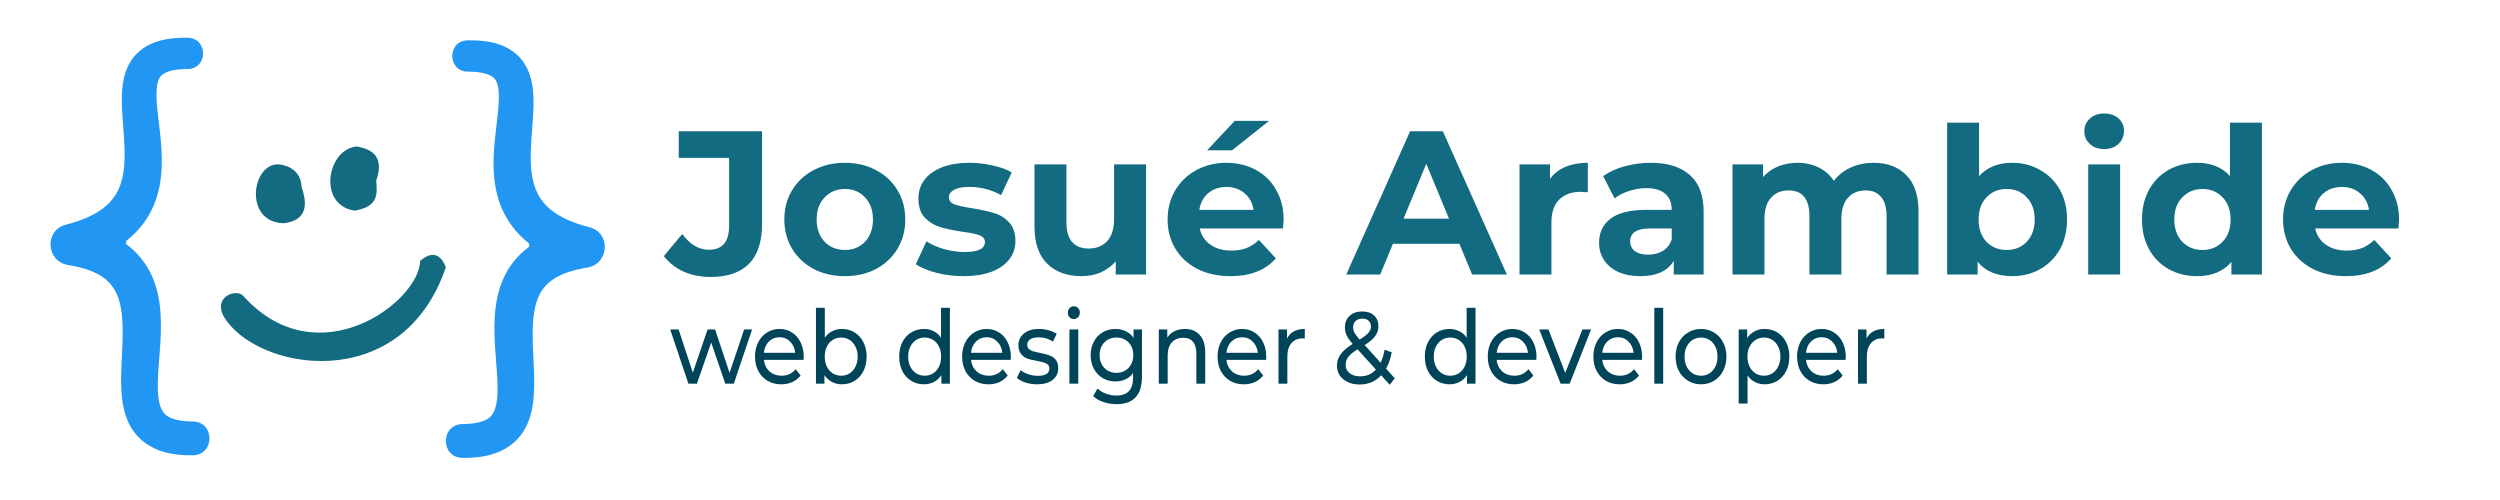
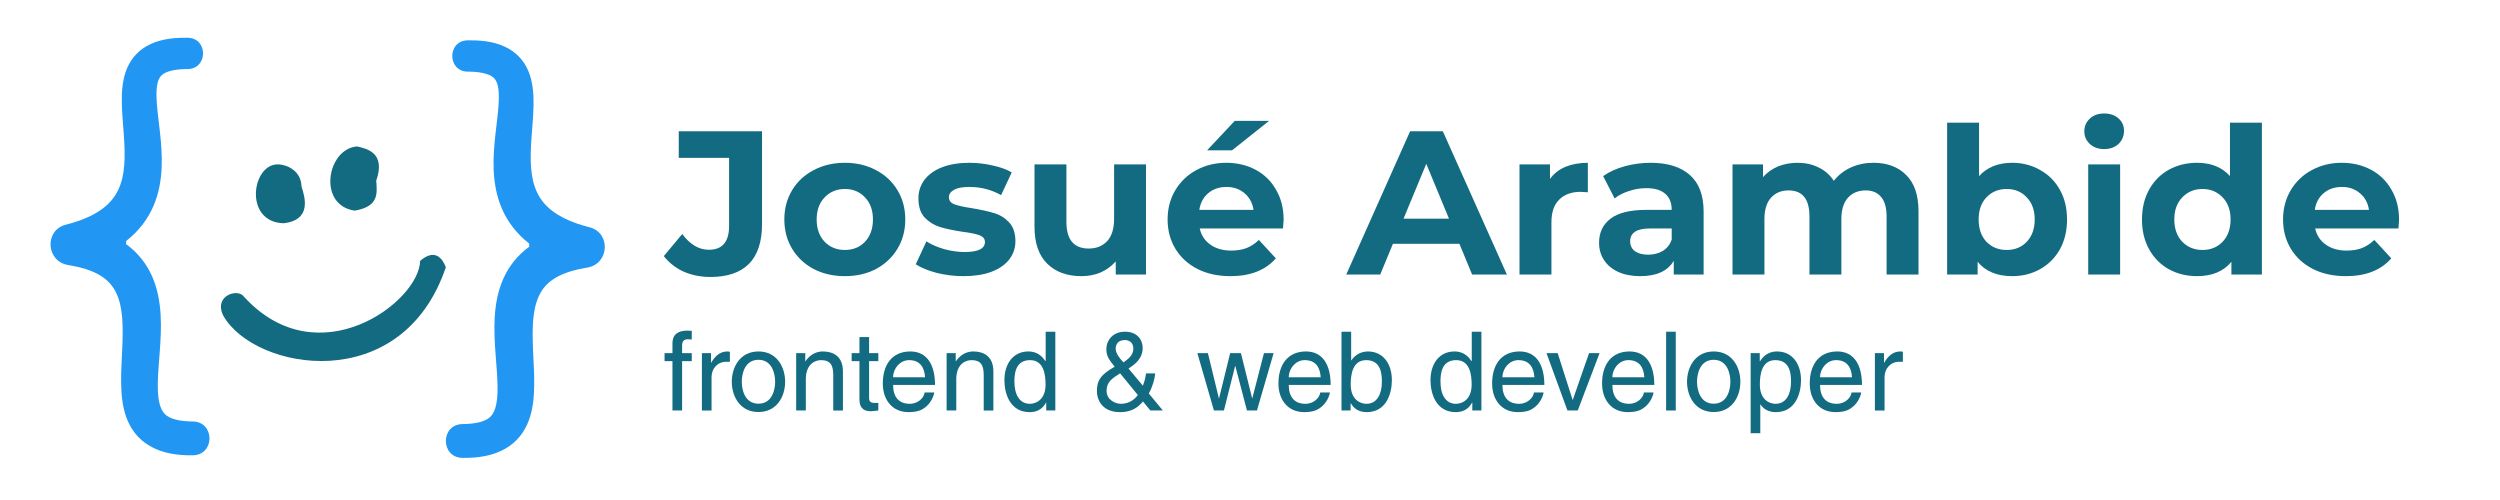
<svg xmlns="http://www.w3.org/2000/svg" width="750" height="150" viewBox="0 0 750 150" id="svg2" version="1.1">
  <defs id="defs4">
    </defs>
  <g id="layer1" transform="translate(0,-902.3622)">
    <g id="g4190" transform="matrix(1.534679,0,0,1.534679,-11.20691,878.7988)">
      <g style="font-style:normal;font-weight:normal;font-size:40px;line-height:125%;font-family:sans-serif;letter-spacing:0px;word-spacing:0px;fill:#136b81;fill-opacity:1;stroke:none;stroke-width:1px;stroke-linecap:butt;stroke-linejoin:miter;stroke-opacity:1" id="text4136">
        <path d="m 146.185,69.497 q -2.84,0 -5.24,-1.04 -2.36,-1.08 -3.88,-3.04 l 3.6,-4.32 q 2.28,3.08 5.2,3.08 3.96,0 3.96,-4.64 l 0,-13.32 -9.84,0 0,-5.2 16.28,0 0,18.16 q 0,5.16 -2.56,7.76 -2.56,2.56 -7.52,2.56 z" style="font-style:normal;font-variant:normal;font-weight:bold;font-stretch:normal;font-family:Montserrat;-inkscape-font-specification:'Montserrat Bold';fill:#136b81;fill-opacity:1" id="path4203" />
        <path d="m 172.465,69.337 q -3.4,0 -6.12,-1.4 -2.68,-1.44 -4.2,-3.96 -1.52,-2.52 -1.52,-5.72 0,-3.2 1.52,-5.72 1.52,-2.52 4.2,-3.92 2.72,-1.44 6.12,-1.44 3.4,0 6.08,1.44 2.68,1.4 4.2,3.92 1.52,2.52 1.52,5.72 0,3.2 -1.52,5.72 -1.52,2.52 -4.2,3.96 -2.68,1.4 -6.08,1.4 z m 0,-5.12 q 2.4,0 3.92,-1.6 1.56,-1.64 1.56,-4.36 0,-2.72 -1.56,-4.32 -1.52,-1.64 -3.92,-1.64 -2.4,0 -3.96,1.64 -1.56,1.6 -1.56,4.32 0,2.72 1.56,4.36 1.56,1.6 3.96,1.6 z" style="font-style:normal;font-variant:normal;font-weight:bold;font-stretch:normal;font-family:Montserrat;-inkscape-font-specification:'Montserrat Bold';fill:#136b81;fill-opacity:1" id="path4205" />
        <path d="m 195.637,69.337 q -2.68,0 -5.24,-0.64 -2.56,-0.68 -4.08,-1.68 l 2.08,-4.48 q 1.44,0.92 3.48,1.52 2.04,0.56 4,0.56 3.96,0 3.96,-1.96 0,-0.92 -1.08,-1.32 -1.08,-0.4 -3.32,-0.68 -2.64,-0.4 -4.36,-0.92 -1.72,-0.52 -3,-1.84 -1.24,-1.32 -1.24,-3.76 0,-2.04 1.16,-3.6 1.2,-1.6 3.44,-2.48 2.28,-0.88 5.36,-0.88 2.28,0 4.52,0.52 2.28,0.48 3.76,1.36 l -2.08,4.44 q -2.84,-1.6 -6.2,-1.6 -2,0 -3,0.56 -1,0.56 -1,1.44 0,1 1.08,1.4 1.08,0.4 3.44,0.76 2.64,0.44 4.32,0.96 1.68,0.48 2.92,1.8 1.24,1.32 1.24,3.68 0,2 -1.2,3.56 -1.2,1.56 -3.52,2.44 -2.28,0.84 -5.44,0.84 z" style="font-style:normal;font-variant:normal;font-weight:bold;font-stretch:normal;font-family:Montserrat;-inkscape-font-specification:'Montserrat Bold';fill:#136b81;fill-opacity:1" id="path4207" />
        <path d="m 231.327,47.497 0,21.52 -5.92,0 0,-2.56 q -1.24,1.4 -2.96,2.16 -1.72,0.72 -3.72,0.72 -4.24,0 -6.72,-2.44 -2.48,-2.44 -2.48,-7.24 l 0,-12.16 6.24,0 0,11.24 q 0,5.2 4.36,5.2 2.24,0 3.6,-1.44 1.36,-1.48 1.36,-4.36 l 0,-10.64 6.24,0 z" style="font-style:normal;font-variant:normal;font-weight:bold;font-stretch:normal;font-family:Montserrat;-inkscape-font-specification:'Montserrat Bold';fill:#136b81;fill-opacity:1" id="path4209" />
        <path d="m 258.227,58.337 q 0,0.12 -0.12,1.68 l -16.28,0 q 0.44,2 2.08,3.16 1.64,1.16 4.08,1.16 1.68,0 2.96,-0.48 1.32,-0.52 2.44,-1.6 l 3.32,3.6 q -3.04,3.48 -8.88,3.48 -3.64,0 -6.44,-1.4 -2.8,-1.44 -4.32,-3.96 -1.52,-2.52 -1.52,-5.72 0,-3.16 1.48,-5.68 1.52,-2.56 4.12,-3.96 2.64,-1.44 5.88,-1.44 3.16,0 5.72,1.36 2.56,1.36 4,3.92 1.48,2.52 1.48,5.88 z m -11.16,-6.44 q -2.12,0 -3.56,1.2 -1.44,1.2 -1.76,3.28 l 10.6,0 q -0.32,-2.04 -1.76,-3.24 -1.44,-1.24 -3.52,-1.24 z m 1.6,-12.92 6.72,0 -7.24,5.76 -4.88,0 5.4,-5.76 z" style="font-style:normal;font-variant:normal;font-weight:bold;font-stretch:normal;font-family:Montserrat;-inkscape-font-specification:'Montserrat Bold';fill:#136b81;fill-opacity:1" id="path4211" />
        <path d="m 292.59,63.017 -13,0 -2.48,6 -6.64,0 12.48,-28 6.4,0 12.52,28 -6.8,0 -2.48,-6 z m -2.04,-4.92 -4.44,-10.72 -4.44,10.72 8.88,0 z" style="font-style:normal;font-variant:normal;font-weight:bold;font-stretch:normal;font-family:Montserrat;-inkscape-font-specification:'Montserrat Bold';fill:#136b81;fill-opacity:1" id="path4213" />
        <path d="m 310.295,50.337 q 1.12,-1.56 3,-2.36 1.92,-0.8 4.4,-0.8 l 0,5.76 q -1.04,-0.08 -1.4,-0.08 -2.68,0 -4.2,1.52 -1.52,1.48 -1.52,4.48 l 0,10.16 -6.24,0 0,-21.52 5.96,0 0,2.84 z" style="font-style:normal;font-variant:normal;font-weight:bold;font-stretch:normal;font-family:Montserrat;-inkscape-font-specification:'Montserrat Bold';fill:#136b81;fill-opacity:1" id="path4215" />
        <path d="m 329.968,47.177 q 5,0 7.68,2.4 2.68,2.36 2.68,7.16 l 0,12.28 -5.84,0 0,-2.68 q -1.76,3 -6.56,3 -2.48,0 -4.32,-0.84 -1.8,-0.84 -2.76,-2.32 -0.96,-1.48 -0.96,-3.36 0,-3 2.24,-4.72 2.28,-1.72 7,-1.72 l 4.96,0 q 0,-2.04 -1.24,-3.12 -1.24,-1.12 -3.72,-1.12 -1.72,0 -3.4,0.56 -1.64,0.52 -2.8,1.44 l -2.24,-4.36 q 1.76,-1.24 4.2,-1.92 2.48,-0.68 5.08,-0.68 z m -0.48,17.96 q 1.6,0 2.84,-0.72 1.24,-0.76 1.76,-2.2 l 0,-2.2 -4.28,0 q -3.84,0 -3.84,2.52 0,1.2 0.92,1.92 0.96,0.68 2.6,0.68 z" style="font-style:normal;font-variant:normal;font-weight:bold;font-stretch:normal;font-family:Montserrat;-inkscape-font-specification:'Montserrat Bold';fill:#136b81;fill-opacity:1" id="path4217" />
        <path d="m 373.535,47.177 q 4.04,0 6.4,2.4 2.4,2.36 2.4,7.12 l 0,12.32 -6.24,0 0,-11.36 q 0,-2.56 -1.08,-3.8 -1.04,-1.28 -3,-1.28 -2.2,0 -3.48,1.44 -1.28,1.4 -1.28,4.2 l 0,10.8 -6.24,0 0,-11.36 q 0,-5.08 -4.08,-5.08 -2.16,0 -3.44,1.44 -1.28,1.4 -1.28,4.2 l 0,10.8 -6.24,0 0,-21.52 5.96,0 0,2.48 q 1.2,-1.36 2.92,-2.08 1.76,-0.72 3.84,-0.72 2.28,0 4.12,0.92 1.84,0.88 2.96,2.6 1.32,-1.68 3.32,-2.6 2.04,-0.92 4.44,-0.92 z" style="font-style:normal;font-variant:normal;font-weight:bold;font-stretch:normal;font-family:Montserrat;-inkscape-font-specification:'Montserrat Bold';fill:#136b81;fill-opacity:1" id="path4219" />
        <path d="m 400.649,47.177 q 3,0 5.44,1.4 2.48,1.36 3.88,3.88 1.4,2.48 1.4,5.8 0,3.32 -1.4,5.84 -1.4,2.48 -3.88,3.88 -2.44,1.36 -5.44,1.36 -4.44,0 -6.76,-2.8 l 0,2.48 -5.96,0 0,-29.68 6.24,0 0,10.44 q 2.36,-2.6 6.48,-2.6 z m -1.08,17.04 q 2.4,0 3.92,-1.6 1.56,-1.64 1.56,-4.36 0,-2.72 -1.56,-4.32 -1.52,-1.64 -3.92,-1.64 -2.4,0 -3.96,1.64 -1.52,1.6 -1.52,4.32 0,2.72 1.52,4.36 1.56,1.6 3.96,1.6 z" style="font-style:normal;font-variant:normal;font-weight:bold;font-stretch:normal;font-family:Montserrat;-inkscape-font-specification:'Montserrat Bold';fill:#136b81;fill-opacity:1" id="path4221" />
        <path d="m 415.507,47.497 6.24,0 0,21.52 -6.24,0 0,-21.52 z m 3.12,-3 q -1.72,0 -2.8,-1 -1.08,-1 -1.08,-2.48 0,-1.48 1.08,-2.48 1.08,-1 2.8,-1 1.72,0 2.8,0.96 1.08,0.96 1.08,2.4 0,1.56 -1.08,2.6 -1.08,1 -2.8,1 z" style="font-style:normal;font-variant:normal;font-weight:bold;font-stretch:normal;font-family:Montserrat;-inkscape-font-specification:'Montserrat Bold';fill:#136b81;fill-opacity:1" id="path4223" />
        <path d="m 449.458,39.337 0,29.68 -5.96,0 0,-2.48 q -2.32,2.8 -6.72,2.8 -3.04,0 -5.52,-1.36 -2.44,-1.36 -3.84,-3.88 -1.4,-2.52 -1.4,-5.84 0,-3.32 1.4,-5.84 1.4,-2.52 3.84,-3.88 2.48,-1.36 5.52,-1.36 4.12,0 6.44,2.6 l 0,-10.44 6.24,0 z m -11.6,24.88 q 2.36,0 3.92,-1.6 1.56,-1.64 1.56,-4.36 0,-2.72 -1.56,-4.32 -1.56,-1.64 -3.92,-1.64 -2.4,0 -3.96,1.64 -1.56,1.6 -1.56,4.32 0,2.72 1.56,4.36 1.56,1.6 3.96,1.6 z" style="font-style:normal;font-variant:normal;font-weight:bold;font-stretch:normal;font-family:Montserrat;-inkscape-font-specification:'Montserrat Bold';fill:#136b81;fill-opacity:1" id="path4225" />
        <path d="m 476.274,58.337 q 0,0.12 -0.12,1.68 l -16.28,0 q 0.44,2 2.08,3.16 1.64,1.16 4.08,1.16 1.68,0 2.96,-0.48 1.32,-0.52 2.44,-1.6 l 3.32,3.6 q -3.04,3.48 -8.88,3.48 -3.64,0 -6.44,-1.4 -2.8,-1.44 -4.32,-3.96 -1.52,-2.52 -1.52,-5.72 0,-3.16 1.48,-5.68 1.52,-2.56 4.12,-3.96 2.64,-1.44 5.88,-1.44 3.16,0 5.72,1.36 2.56,1.36 4,3.92 1.48,2.52 1.48,5.88 z m -11.16,-6.44 q -2.12,0 -3.56,1.2 -1.44,1.2 -1.76,3.28 l 10.6,0 q -0.32,-2.04 -1.76,-3.24 -1.44,-1.24 -3.52,-1.24 z" style="font-style:normal;font-variant:normal;font-weight:bold;font-stretch:normal;font-family:Montserrat;-inkscape-font-specification:'Montserrat Bold';fill:#136b81;fill-opacity:1" id="path4227" />
      </g>
-       <g transform="scale(0.9497641,1.052893)" style="font-style:normal;font-variant:normal;font-weight:500;font-stretch:normal;font-size:37.991px;line-height:125%;font-family:Montserrat;-inkscape-font-specification:'Montserrat Medium';letter-spacing:0px;word-spacing:0px;fill:#004459;fill-opacity:1;stroke:none;stroke-width:1px;stroke-linecap:butt;stroke-linejoin:miter;stroke-opacity:1" id="text4144">
-         <path d="m 162.482,75.752 -3.761,10.067 -1.748,0 -2.906,-7.636 -2.944,7.636 -1.748,0 -3.742,-10.067 1.729,0 2.925,8.016 3.039,-8.016 1.539,0 2.982,8.054 3.001,-8.054 1.634,0 z" style="font-style:normal;font-variant:normal;font-weight:500;font-stretch:normal;font-size:18.995px;font-family:Montserrat;-inkscape-font-specification:'Montserrat Medium';fill:#004459;fill-opacity:1" id="path4230" />
-         <path d="m 173.116,80.843 q 0,0.209 -0.038,0.551 l -8.168,0 q 0.171,1.33 1.159,2.146 1.007,0.798 2.488,0.798 1.805,0 2.906,-1.216 l 1.007,1.178 q -0.684,0.798 -1.71,1.216 -1.007,0.418 -2.26,0.418 -1.596,0 -2.83,-0.646 -1.235,-0.665 -1.919,-1.843 -0.665,-1.178 -0.665,-2.659 0,-1.463 0.646,-2.64 0.665,-1.178 1.805,-1.824 1.159,-0.665 2.602,-0.665 1.444,0 2.564,0.665 1.14,0.646 1.767,1.824 0.646,1.178 0.646,2.697 z m -4.977,-3.647 q -1.311,0 -2.203,0.798 -0.874,0.798 -1.026,2.089 l 6.458,0 q -0.152,-1.273 -1.045,-2.07 -0.874,-0.817 -2.184,-0.817 z" style="font-style:normal;font-variant:normal;font-weight:500;font-stretch:normal;font-size:18.995px;font-family:Montserrat;-inkscape-font-specification:'Montserrat Medium';fill:#004459;fill-opacity:1" id="path4232" />
-         <path d="m 180.967,75.657 q 1.463,0 2.621,0.646 1.159,0.646 1.805,1.805 0.665,1.159 0.665,2.678 0,1.52 -0.665,2.697 -0.646,1.159 -1.805,1.805 -1.159,0.646 -2.621,0.646 -1.121,0 -2.051,-0.437 -0.931,-0.437 -1.539,-1.273 l 0,1.596 -1.748,0 0,-14.094 1.824,0 0,5.547 q 0.608,-0.798 1.52,-1.197 0.912,-0.418 1.994,-0.418 z m -0.152,8.681 q 0.969,0 1.729,-0.437 0.779,-0.456 1.216,-1.254 0.456,-0.817 0.456,-1.862 0,-1.045 -0.456,-1.843 -0.437,-0.817 -1.216,-1.254 -0.76,-0.437 -1.729,-0.437 -0.95,0 -1.729,0.437 -0.779,0.437 -1.216,1.254 -0.437,0.798 -0.437,1.843 0,1.045 0.437,1.862 0.437,0.798 1.216,1.254 0.779,0.437 1.729,0.437 z" style="font-style:normal;font-variant:normal;font-weight:500;font-stretch:normal;font-size:18.995px;font-family:Montserrat;-inkscape-font-specification:'Montserrat Medium';fill:#004459;fill-opacity:1" id="path4234" />
-         <path d="m 203.195,71.725 0,14.094 -1.748,0 0,-1.596 q -0.608,0.836 -1.539,1.273 -0.931,0.437 -2.051,0.437 -1.463,0 -2.621,-0.646 -1.159,-0.646 -1.824,-1.805 -0.646,-1.178 -0.646,-2.697 0,-1.52 0.646,-2.678 0.665,-1.159 1.824,-1.805 1.159,-0.646 2.621,-0.646 1.083,0 1.995,0.418 0.912,0.399 1.52,1.197 l 0,-5.547 1.824,0 z m -5.186,12.613 q 0.95,0 1.729,-0.437 0.779,-0.456 1.216,-1.254 0.437,-0.817 0.437,-1.862 0,-1.045 -0.437,-1.843 -0.437,-0.817 -1.216,-1.254 -0.779,-0.437 -1.729,-0.437 -0.969,0 -1.748,0.437 -0.76,0.437 -1.216,1.254 -0.437,0.798 -0.437,1.843 0,1.045 0.437,1.862 0.456,0.798 1.216,1.254 0.779,0.437 1.748,0.437 z" style="font-style:normal;font-variant:normal;font-weight:500;font-stretch:normal;font-size:18.995px;font-family:Montserrat;-inkscape-font-specification:'Montserrat Medium';fill:#004459;fill-opacity:1" id="path4236" />
-         <path d="m 215.744,80.843 q 0,0.209 -0.038,0.551 l -8.168,0 q 0.171,1.33 1.159,2.146 1.007,0.798 2.488,0.798 1.805,0 2.906,-1.216 l 1.007,1.178 q -0.684,0.798 -1.71,1.216 -1.007,0.418 -2.26,0.418 -1.596,0 -2.83,-0.646 -1.235,-0.665 -1.919,-1.843 -0.665,-1.178 -0.665,-2.659 0,-1.463 0.646,-2.64 0.665,-1.178 1.805,-1.824 1.159,-0.665 2.602,-0.665 1.444,0 2.564,0.665 1.14,0.646 1.767,1.824 0.646,1.178 0.646,2.697 z m -4.977,-3.647 q -1.311,0 -2.203,0.798 -0.874,0.798 -1.026,2.089 l 6.458,0 q -0.152,-1.273 -1.045,-2.07 -0.874,-0.817 -2.184,-0.817 z" style="font-style:normal;font-variant:normal;font-weight:500;font-stretch:normal;font-size:18.995px;font-family:Montserrat;-inkscape-font-specification:'Montserrat Medium';fill:#004459;fill-opacity:1" id="path4238" />
-         <path d="m 221.145,85.934 q -1.235,0 -2.374,-0.323 -1.14,-0.342 -1.786,-0.855 l 0.76,-1.444 q 0.665,0.475 1.615,0.76 0.95,0.285 1.919,0.285 2.393,0 2.393,-1.368 0,-0.456 -0.323,-0.722 -0.323,-0.266 -0.817,-0.38 -0.475,-0.133 -1.368,-0.285 -1.216,-0.19 -1.994,-0.437 -0.76,-0.247 -1.311,-0.836 -0.551,-0.589 -0.551,-1.653 0,-1.368 1.14,-2.184 1.14,-0.836 3.058,-0.836 1.007,0 2.014,0.247 1.007,0.247 1.653,0.665 l -0.779,1.444 q -1.235,-0.798 -2.906,-0.798 -1.159,0 -1.767,0.38 -0.608,0.38 -0.608,1.007 0,0.494 0.342,0.779 0.342,0.285 0.836,0.418 0.513,0.133 1.425,0.304 1.216,0.209 1.957,0.456 0.76,0.228 1.292,0.798 0.532,0.57 0.532,1.596 0,1.368 -1.178,2.184 -1.159,0.798 -3.172,0.798 z" style="font-style:normal;font-variant:normal;font-weight:500;font-stretch:normal;font-size:18.995px;font-family:Montserrat;-inkscape-font-specification:'Montserrat Medium';fill:#004459;fill-opacity:1" id="path4240" />
-         <path d="m 227.793,75.752 1.824,0 0,10.067 -1.824,0 0,-10.067 z m 0.912,-1.938 q -0.532,0 -0.893,-0.342 -0.342,-0.342 -0.342,-0.836 0,-0.494 0.342,-0.836 0.361,-0.361 0.893,-0.361 0.532,0 0.874,0.342 0.361,0.323 0.361,0.817 0,0.513 -0.361,0.874 -0.342,0.342 -0.874,0.342 z" style="font-style:normal;font-variant:normal;font-weight:500;font-stretch:normal;font-size:18.995px;font-family:Montserrat;-inkscape-font-specification:'Montserrat Medium';fill:#004459;fill-opacity:1" id="path4242" />
-         <path d="m 242.729,75.752 0,8.7 q 0,2.64 -1.311,3.894 -1.311,1.273 -3.913,1.273 -1.425,0 -2.716,-0.399 -1.292,-0.38 -2.089,-1.102 l 0.874,-1.406 q 0.703,0.608 1.729,0.95 1.045,0.361 2.146,0.361 1.767,0 2.602,-0.836 0.855,-0.836 0.855,-2.545 l 0,-0.798 q -0.646,0.779 -1.596,1.178 -0.931,0.38 -2.032,0.38 -1.444,0 -2.621,-0.608 -1.159,-0.627 -1.824,-1.729 -0.665,-1.121 -0.665,-2.545 0,-1.425 0.665,-2.526 0.665,-1.121 1.824,-1.729 1.178,-0.608 2.621,-0.608 1.14,0 2.108,0.418 0.988,0.418 1.615,1.235 l 0,-1.558 1.729,0 z m -5.243,8.054 q 0.988,0 1.767,-0.418 0.798,-0.418 1.235,-1.159 0.456,-0.76 0.456,-1.71 0,-1.463 -0.969,-2.355 -0.969,-0.912 -2.488,-0.912 -1.539,0 -2.507,0.912 -0.969,0.893 -0.969,2.355 0,0.95 0.437,1.71 0.456,0.741 1.235,1.159 0.798,0.418 1.805,0.418 z" style="font-style:normal;font-variant:normal;font-weight:500;font-stretch:normal;font-size:18.995px;font-family:Montserrat;-inkscape-font-specification:'Montserrat Medium';fill:#004459;fill-opacity:1" id="path4244" />
-         <path d="m 251.57,75.657 q 1.919,0 3.039,1.121 1.14,1.102 1.14,3.248 l 0,5.794 -1.824,0 0,-5.585 q 0,-1.463 -0.703,-2.203 -0.703,-0.741 -2.014,-0.741 -1.482,0 -2.336,0.874 -0.855,0.855 -0.855,2.469 l 0,5.186 -1.824,0 0,-10.067 1.748,0 0,1.52 q 0.551,-0.779 1.482,-1.197 0.95,-0.418 2.146,-0.418 z" style="font-style:normal;font-variant:normal;font-weight:500;font-stretch:normal;font-size:18.995px;font-family:Montserrat;-inkscape-font-specification:'Montserrat Medium';fill:#004459;fill-opacity:1" id="path4246" />
-         <path d="m 268.315,80.843 q 0,0.209 -0.038,0.551 l -8.168,0 q 0.171,1.33 1.159,2.146 1.007,0.798 2.488,0.798 1.805,0 2.906,-1.216 l 1.007,1.178 q -0.684,0.798 -1.71,1.216 -1.007,0.418 -2.26,0.418 -1.596,0 -2.83,-0.646 -1.235,-0.665 -1.919,-1.843 -0.665,-1.178 -0.665,-2.659 0,-1.463 0.646,-2.64 0.665,-1.178 1.805,-1.824 1.159,-0.665 2.602,-0.665 1.444,0 2.564,0.665 1.14,0.646 1.767,1.824 0.646,1.178 0.646,2.697 z m -4.977,-3.647 q -1.311,0 -2.203,0.798 -0.874,0.798 -1.026,2.089 l 6.458,0 q -0.152,-1.273 -1.045,-2.07 -0.874,-0.817 -2.184,-0.817 z" style="font-style:normal;font-variant:normal;font-weight:500;font-stretch:normal;font-size:18.995px;font-family:Montserrat;-inkscape-font-specification:'Montserrat Medium';fill:#004459;fill-opacity:1" id="path4248" />
-         <path d="m 272.576,77.443 q 0.475,-0.874 1.406,-1.33 0.931,-0.456 2.26,-0.456 l 0,1.767 q -0.152,-0.019 -0.418,-0.019 -1.482,0 -2.336,0.893 -0.836,0.874 -0.836,2.507 l 0,5.015 -1.824,0 0,-10.067 1.748,0 0,1.691 z" style="font-style:normal;font-variant:normal;font-weight:500;font-stretch:normal;font-size:18.995px;font-family:Montserrat;-inkscape-font-specification:'Montserrat Medium';fill:#004459;fill-opacity:1" id="path4250" />
-         <path d="m 293.731,86.029 -1.767,-1.767 q -1.767,1.71 -4.445,1.71 -1.33,0 -2.393,-0.437 -1.064,-0.437 -1.672,-1.216 -0.589,-0.798 -0.589,-1.805 0,-1.216 0.741,-2.146 0.76,-0.95 2.488,-1.938 -0.874,-0.874 -1.235,-1.577 -0.361,-0.703 -0.361,-1.463 0,-1.349 0.969,-2.165 0.988,-0.817 2.621,-0.817 1.52,0 2.412,0.741 0.893,0.741 0.893,2.032 0,1.007 -0.665,1.805 -0.646,0.798 -2.165,1.672 l 3.286,3.267 q 0.57,-1.083 0.817,-2.412 l 1.463,0.475 q -0.342,1.748 -1.159,3.039 l 1.786,1.786 -1.026,1.216 z m -5.642,-12.29 q -0.893,0 -1.406,0.456 -0.494,0.437 -0.494,1.159 0,0.513 0.266,0.988 0.285,0.475 1.083,1.292 1.311,-0.741 1.805,-1.273 0.513,-0.532 0.513,-1.159 0,-0.665 -0.475,-1.064 -0.456,-0.399 -1.292,-0.399 z m -0.456,10.713 q 1.976,0 3.248,-1.254 l -3.78,-3.761 q -1.368,0.76 -1.919,1.425 -0.532,0.646 -0.532,1.463 0,0.95 0.817,1.539 0.836,0.589 2.165,0.589 z" style="font-style:normal;font-variant:normal;font-weight:500;font-stretch:normal;font-size:18.995px;font-family:Montserrat;-inkscape-font-specification:'Montserrat Medium';fill:#004459;fill-opacity:1" id="path4252" />
-         <path d="m 311.379,71.725 0,14.094 -1.748,0 0,-1.596 q -0.608,0.836 -1.539,1.273 -0.931,0.437 -2.051,0.437 -1.463,0 -2.621,-0.646 -1.159,-0.646 -1.824,-1.805 -0.646,-1.178 -0.646,-2.697 0,-1.52 0.646,-2.678 0.665,-1.159 1.824,-1.805 1.159,-0.646 2.621,-0.646 1.083,0 1.994,0.418 0.912,0.399 1.52,1.197 l 0,-5.547 1.824,0 z m -5.186,12.613 q 0.95,0 1.729,-0.437 0.779,-0.456 1.216,-1.254 0.437,-0.817 0.437,-1.862 0,-1.045 -0.437,-1.843 -0.437,-0.817 -1.216,-1.254 -0.779,-0.437 -1.729,-0.437 -0.969,0 -1.748,0.437 -0.76,0.437 -1.216,1.254 -0.437,0.798 -0.437,1.843 0,1.045 0.437,1.862 0.456,0.798 1.216,1.254 0.779,0.437 1.748,0.437 z" style="font-style:normal;font-variant:normal;font-weight:500;font-stretch:normal;font-size:18.995px;font-family:Montserrat;-inkscape-font-specification:'Montserrat Medium';fill:#004459;fill-opacity:1" id="path4254" />
-         <path d="m 323.928,80.843 q 0,0.209 -0.038,0.551 l -8.168,0 q 0.171,1.33 1.159,2.146 1.007,0.798 2.488,0.798 1.805,0 2.906,-1.216 l 1.007,1.178 q -0.684,0.798 -1.71,1.216 -1.007,0.418 -2.26,0.418 -1.596,0 -2.83,-0.646 -1.235,-0.665 -1.919,-1.843 -0.665,-1.178 -0.665,-2.659 0,-1.463 0.646,-2.64 0.665,-1.178 1.805,-1.824 1.159,-0.665 2.602,-0.665 1.444,0 2.564,0.665 1.14,0.646 1.767,1.824 0.646,1.178 0.646,2.697 z m -4.977,-3.647 q -1.311,0 -2.203,0.798 -0.874,0.798 -1.026,2.089 l 6.458,0 q -0.152,-1.273 -1.045,-2.07 -0.874,-0.817 -2.184,-0.817 z" style="font-style:normal;font-variant:normal;font-weight:500;font-stretch:normal;font-size:18.995px;font-family:Montserrat;-inkscape-font-specification:'Montserrat Medium';fill:#004459;fill-opacity:1" id="path4256" />
-         <path d="m 335.165,75.752 -4.407,10.067 -1.862,0 -4.407,-10.067 1.9,0 3.457,8.073 3.533,-8.073 1.786,0 z" style="font-style:normal;font-variant:normal;font-weight:500;font-stretch:normal;font-size:18.995px;font-family:Montserrat;-inkscape-font-specification:'Montserrat Medium';fill:#004459;fill-opacity:1" id="path4258" />
-         <path d="m 345.669,80.843 q 0,0.209 -0.038,0.551 l -8.168,0 q 0.171,1.33 1.159,2.146 1.007,0.798 2.488,0.798 1.805,0 2.906,-1.216 l 1.007,1.178 q -0.684,0.798 -1.71,1.216 -1.007,0.418 -2.26,0.418 -1.596,0 -2.83,-0.646 -1.235,-0.665 -1.919,-1.843 -0.665,-1.178 -0.665,-2.659 0,-1.463 0.646,-2.64 0.665,-1.178 1.805,-1.824 1.159,-0.665 2.602,-0.665 1.444,0 2.564,0.665 1.14,0.646 1.767,1.824 0.646,1.178 0.646,2.697 z m -4.977,-3.647 q -1.311,0 -2.203,0.798 -0.874,0.798 -1.026,2.089 l 6.458,0 q -0.152,-1.273 -1.045,-2.07 -0.874,-0.817 -2.184,-0.817 z" style="font-style:normal;font-variant:normal;font-weight:500;font-stretch:normal;font-size:18.995px;font-family:Montserrat;-inkscape-font-specification:'Montserrat Medium';fill:#004459;fill-opacity:1" id="path4260" />
-         <path d="m 348.183,71.725 1.824,0 0,14.094 -1.824,0 0,-14.094 z" style="font-style:normal;font-variant:normal;font-weight:500;font-stretch:normal;font-size:18.995px;font-family:Montserrat;-inkscape-font-specification:'Montserrat Medium';fill:#004459;fill-opacity:1" id="path4262" />
-         <path d="m 357.8,85.934 q -1.501,0 -2.697,-0.665 -1.197,-0.665 -1.881,-1.824 -0.665,-1.178 -0.665,-2.659 0,-1.482 0.665,-2.64 0.684,-1.178 1.881,-1.824 1.197,-0.665 2.697,-0.665 1.501,0 2.678,0.665 1.197,0.646 1.862,1.824 0.684,1.159 0.684,2.64 0,1.482 -0.684,2.659 -0.665,1.159 -1.862,1.824 -1.178,0.665 -2.678,0.665 z m 0,-1.596 q 0.969,0 1.729,-0.437 0.779,-0.456 1.216,-1.254 0.437,-0.817 0.437,-1.862 0,-1.045 -0.437,-1.843 -0.437,-0.817 -1.216,-1.254 -0.76,-0.437 -1.729,-0.437 -0.969,0 -1.748,0.437 -0.76,0.437 -1.216,1.254 -0.437,0.798 -0.437,1.843 0,1.045 0.437,1.862 0.456,0.798 1.216,1.254 0.779,0.437 1.748,0.437 z" style="font-style:normal;font-variant:normal;font-weight:500;font-stretch:normal;font-size:18.995px;font-family:Montserrat;-inkscape-font-specification:'Montserrat Medium';fill:#004459;fill-opacity:1" id="path4264" />
-         <path d="m 370.883,75.657 q 1.463,0 2.621,0.646 1.159,0.646 1.805,1.805 0.665,1.159 0.665,2.678 0,1.52 -0.665,2.697 -0.646,1.159 -1.805,1.805 -1.159,0.646 -2.621,0.646 -1.083,0 -1.994,-0.418 -0.893,-0.418 -1.52,-1.216 l 0,5.205 -1.824,0 0,-13.753 1.748,0 0,1.596 q 0.608,-0.836 1.539,-1.254 0.931,-0.437 2.051,-0.437 z m -0.152,8.681 q 0.969,0 1.729,-0.437 0.779,-0.456 1.216,-1.254 0.456,-0.817 0.456,-1.862 0,-1.045 -0.456,-1.843 -0.437,-0.817 -1.216,-1.254 -0.76,-0.437 -1.729,-0.437 -0.95,0 -1.729,0.456 -0.76,0.437 -1.216,1.235 -0.437,0.798 -0.437,1.843 0,1.045 0.437,1.862 0.437,0.798 1.216,1.254 0.779,0.437 1.729,0.437 z" style="font-style:normal;font-variant:normal;font-weight:500;font-stretch:normal;font-size:18.995px;font-family:Montserrat;-inkscape-font-specification:'Montserrat Medium';fill:#004459;fill-opacity:1" id="path4266" />
-         <path d="m 387.592,80.843 q 0,0.209 -0.038,0.551 l -8.168,0 q 0.171,1.33 1.159,2.146 1.007,0.798 2.488,0.798 1.805,0 2.906,-1.216 l 1.007,1.178 q -0.684,0.798 -1.71,1.216 -1.007,0.418 -2.26,0.418 -1.596,0 -2.83,-0.646 -1.235,-0.665 -1.919,-1.843 -0.665,-1.178 -0.665,-2.659 0,-1.463 0.646,-2.64 0.665,-1.178 1.805,-1.824 1.159,-0.665 2.602,-0.665 1.444,0 2.564,0.665 1.14,0.646 1.767,1.824 0.646,1.178 0.646,2.697 z m -4.977,-3.647 q -1.311,0 -2.203,0.798 -0.874,0.798 -1.026,2.089 l 6.458,0 q -0.152,-1.273 -1.045,-2.07 -0.874,-0.817 -2.184,-0.817 z" style="font-style:normal;font-variant:normal;font-weight:500;font-stretch:normal;font-size:18.995px;font-family:Montserrat;-inkscape-font-specification:'Montserrat Medium';fill:#004459;fill-opacity:1" id="path4268" />
-         <path d="m 391.853,77.443 q 0.475,-0.874 1.406,-1.33 0.931,-0.456 2.26,-0.456 l 0,1.767 q -0.152,-0.019 -0.418,-0.019 -1.482,0 -2.336,0.893 -0.836,0.874 -0.836,2.507 l 0,5.015 -1.824,0 0,-10.067 1.748,0 0,1.691 z" style="font-style:normal;font-variant:normal;font-weight:500;font-stretch:normal;font-size:18.995px;font-family:Montserrat;-inkscape-font-specification:'Montserrat Medium';fill:#004459;fill-opacity:1" id="path4270" />
-       </g>
      <path id="path4159" d="m 43.97,22.736 c -0.154,-0.001 -0.307,-0.002 -0.459,-5.3e-4 -2.971,-0.018 -5.506,0.455 -7.564,1.644 -2.123,1.227 -3.403,3.027 -4.098,5.086 -0.672,1.994 -0.775,4.162 -0.73,6.17 0.045,2.018 0.256,4.191 0.397,6.19 0.299,4.248 0.264,7.801 -1.112,10.67 -0.651,1.357 -1.633,2.615 -3.17,3.737 -1.56,1.14 -3.801,2.218 -7.058,3.042 -4.208,1.064 -3.9,7.133 0.401,7.876 0.278,0.048 0.547,0.099 0.808,0.152 2.793,0.502 4.671,1.307 5.952,2.187 1.259,0.864 2.097,1.904 2.679,3.114 1.327,2.759 1.386,6.424 1.178,11.017 -0.098,2.152 -0.245,4.486 -0.211,6.685 0.034,2.189 0.245,4.521 1.027,6.66 0.819,2.241 2.248,4.211 4.585,5.57 2.281,1.327 5.069,1.866 8.37,1.82 4.401,-0.025 4.371,-6.624 -0.03,-6.61 -2.573,-0.02 -4.042,-0.503 -4.839,-1.005 -0.741,-0.467 -1.195,-1.135 -1.497,-2.086 -0.336,-1.057 -0.481,-2.479 -0.452,-4.362 0.029,-1.877 0.219,-3.923 0.388,-6.235 0.317,-4.327 0.623,-9.87 -1.485,-14.653 -1.055,-2.392 -2.691,-4.572 -5.106,-6.337 0,0 0,0 0.039,-0.626 2.536,-1.989 4.248,-4.328 5.333,-6.854 2.104,-4.9 1.709,-10.24 1.254,-14.4 -0.242,-2.212 -0.508,-4.099 -0.624,-5.841 -0.117,-1.745 -0.049,-2.995 0.19,-3.893 0.202,-0.758 0.519,-1.278 1.114,-1.666 0.66,-0.43 1.942,-0.878 4.303,-0.935 0.117,-8.4e-4 0.236,-7.1e-4 0.357,4.3e-4 4.078,0.038 4.136,-6.079 0.057,-6.118 z" style="fill:#2196f3;fill-opacity:1;fill-rule:evenodd;stroke:none;stroke-width:0.1;stroke-linecap:round;stroke-linejoin:round;stroke-miterlimit:4;stroke-dasharray:none;stroke-opacity:1" />
      <path style="fill:#2196f3;fill-opacity:1;fill-rule:evenodd;stroke:none;stroke-width:0.1;stroke-linecap:round;stroke-linejoin:round;stroke-miterlimit:4;stroke-dasharray:none;stroke-opacity:1" d="m 98.741,23.241 c 0.154,-0.001 0.307,-0.002 0.459,-5.3e-4 2.971,-0.018 5.506,0.455 7.564,1.644 2.123,1.227 3.403,3.027 4.098,5.086 0.672,1.994 0.775,4.162 0.73,6.17 -0.045,2.018 -0.256,4.191 -0.397,6.19 -0.299,4.248 -0.264,7.801 1.112,10.67 0.651,1.357 1.633,2.615 3.17,3.737 1.56,1.14 3.801,2.218 7.058,3.042 4.208,1.064 3.9,7.133 -0.401,7.876 -0.278,0.048 -0.547,0.099 -0.808,0.152 -2.793,0.502 -4.671,1.307 -5.952,2.187 -1.259,0.864 -2.097,1.904 -2.679,3.114 -1.327,2.759 -1.386,6.424 -1.178,11.017 0.098,2.152 0.245,4.486 0.211,6.685 -0.034,2.189 -0.245,4.521 -1.027,6.66 -0.819,2.241 -2.248,4.211 -4.585,5.57 -2.281,1.327 -5.069,1.866 -8.37,1.82 -4.401,-0.025 -4.371,-6.624 0.03,-6.61 2.573,-0.02 4.042,-0.503 4.839,-1.005 0.741,-0.467 1.195,-1.135 1.497,-2.086 0.336,-1.057 0.481,-2.479 0.452,-4.362 -0.029,-1.877 -0.219,-3.923 -0.388,-6.235 -0.317,-4.327 -0.623,-9.87 1.485,-14.653 1.055,-2.392 2.691,-4.572 5.106,-6.337 0,0 0,0 -0.039,-0.626 -2.536,-1.989 -4.248,-4.328 -5.333,-6.854 -2.104,-4.9 -1.709,-10.24 -1.254,-14.4 0.242,-2.212 0.508,-4.099 0.624,-5.841 0.117,-1.745 0.049,-2.995 -0.19,-3.893 -0.202,-0.758 -0.519,-1.278 -1.114,-1.666 -0.66,-0.43 -1.942,-0.878 -4.303,-0.935 -0.117,-8.4e-4 -0.236,-7.1e-4 -0.357,4.3e-4 -4.078,0.038 -4.136,-6.079 -0.057,-6.118 z" id="path4166" />
      <g transform="matrix(0.3196515,0,0,0.3196515,-23.93203,-105.5352)" style="fill:#136b81;fill-opacity:1;stroke:none" id="g4185">
        <path style="fill:#136b81;fill-opacity:1;fill-rule:evenodd;stroke:none;stroke-width:1px;stroke-linecap:butt;stroke-linejoin:round;stroke-opacity:1" d="m 327.795,488.697 c 6.093,-17.377 -6.143,-19.652 -11.743,-20.961 -18.426,1.443 -24.332,36.014 -1.389,39.27 14.808,-2.552 13.72,-10.516 13.132,-18.309 z" id="path4179" />
        <path id="path4181" d="m 282.085,492.233 c -0.22,-9.296 -8.163,-13.086 -13.763,-13.511 -16.7,-1.156 -21.91,35.609 3.03,35.987 16.909,-2.078 13.011,-15.582 10.733,-22.476 z" style="fill:#136b81;fill-opacity:1;fill-rule:evenodd;stroke:none;stroke-width:1px;stroke-linecap:butt;stroke-linejoin:round;stroke-opacity:1" />
        <path style="fill:#136b81;fill-opacity:1;fill-rule:evenodd;stroke:none;stroke-width:1px;stroke-linecap:butt;stroke-linejoin:miter;stroke-opacity:1" d="m 246.786,559.505 c 45.393,49.876 107.415,3.245 107.857,-21.786 9.275,-7.945 13.792,-1.21 15.714,3.929 -26.86,79.36 -116.955,63.23 -136.071,29.643 -6.159,-12.368 8.894,-16.892 12.5,-11.786 z" id="path4183" />
      </g>
+       <g style="font-style:normal;font-weight:normal;font-size:21.451px;line-height:125%;font-family:sans-serif;letter-spacing:0px;word-spacing:0px;fill:#136b81;fill-opacity:1;stroke:none;stroke-width:1px;stroke-linecap:butt;stroke-linejoin:miter;stroke-opacity:1" id="text4225">
+         <path d="m 142.529,85.945 0,-1.566 -1.888,0 0,-1.394 c 0,-0.901 0.3,-1.309 1.115,-1.309 0.236,0 0.536,0.021 0.772,0.043 l 0,-1.695 c -0.3,-0.021 -0.579,-0.043 -0.858,-0.043 -1.845,0 -2.917,0.772 -2.917,2.467 l 0,1.931 -1.544,0 0,1.566 1.544,0 0,9.653 1.888,0 0,-9.653 1.888,0 z" style="font-style:normal;font-variant:normal;font-weight:normal;font-stretch:normal;font-family:'Helvetica LT Std';-inkscape-font-specification:'Helvetica LT Std';fill:#136b81;fill-opacity:1;stroke:none;stroke-opacity:1" id="path4186" />
+         <path d="m 146.397,89.077 c 0,-1.63 1.115,-3.003 2.874,-3.003 l 0.708,0 0,-1.952 c -0.15,-0.043 -0.257,-0.064 -0.493,-0.064 -1.416,0 -2.402,0.879 -3.153,2.188 l -0.043,0 0,-1.866 -1.78,0 0,11.219 1.888,0 0,-6.521 z" style="font-style:normal;font-variant:normal;font-weight:normal;font-stretch:normal;font-family:'Helvetica LT Std';-inkscape-font-specification:'Helvetica LT Std';fill:#136b81;fill-opacity:1;stroke:none;stroke-opacity:1" id="path4188" />
+         <path d="m 150.354,89.978 c 0,2.896 1.63,5.92 5.213,5.92 3.582,0 5.213,-3.025 5.213,-5.92 0,-2.896 -1.63,-5.92 -5.213,-5.92 -3.582,0 -5.213,3.025 -5.213,5.92 z m 1.952,0 c 0,-1.502 0.558,-4.29 3.261,-4.29 2.703,0 3.261,2.789 3.261,4.29 0,1.502 -0.558,4.29 -3.261,4.29 -2.703,0 -3.261,-2.789 -3.261,-4.29 z" style="font-style:normal;font-variant:normal;font-weight:normal;font-stretch:normal;font-family:'Helvetica LT Std';-inkscape-font-specification:'Helvetica LT Std';fill:#136b81;fill-opacity:1;stroke:none;stroke-opacity:1" id="path4190" />
+         <path d="m 172.076,87.961 c 0,-3.196 -2.188,-3.904 -3.926,-3.904 -1.931,0 -2.982,1.309 -3.389,1.909 l -0.043,0 0,-1.587 -1.78,0 0,11.219 1.888,0 0,-6.113 c 0,-3.046 1.888,-3.732 2.96,-3.732 1.845,0 2.402,0.987 2.402,2.939 l 0,6.907 1.888,0 0,-7.637 z" style="font-style:normal;font-variant:normal;font-weight:normal;font-stretch:normal;font-family:'Helvetica LT Std';-inkscape-font-specification:'Helvetica LT Std';fill:#136b81;fill-opacity:1;stroke:none;stroke-opacity:1" id="path4192" />
+         <path d="m 178.997,85.945 0,-1.566 -1.802,0 0,-3.132 -1.888,0 0,3.132 -1.523,0 0,1.566 1.523,0 0,7.401 c 0,1.351 0.408,2.402 2.274,2.402 0.193,0 0.729,-0.086 1.416,-0.15 l 0,-1.48 -0.665,0 c -0.386,0 -1.137,0 -1.137,-0.879 l 0,-7.293 1.802,0 z" style="font-style:normal;font-variant:normal;font-weight:normal;font-stretch:normal;font-family:'Helvetica LT Std';-inkscape-font-specification:'Helvetica LT Std';fill:#136b81;fill-opacity:1;stroke:none;stroke-opacity:1" id="path4194" />
+         <path d="m 188.045,92.08 c -0.064,0.837 -1.115,2.209 -2.896,2.209 -2.167,0 -3.261,-1.351 -3.261,-3.69 l 8.194,0 c 0,-3.968 -1.587,-6.543 -4.826,-6.543 -3.711,0 -5.384,2.767 -5.384,6.242 0,3.239 1.866,5.62 5.019,5.62 1.802,0 2.531,-0.429 3.046,-0.772 1.416,-0.944 1.931,-2.531 1.995,-3.067 l -1.888,0 z m -6.156,-2.982 c 0,-1.738 1.373,-3.346 3.11,-3.346 2.295,0 3.025,1.609 3.132,3.346 l -6.242,0 z" style="font-style:normal;font-variant:normal;font-weight:normal;font-stretch:normal;font-family:'Helvetica LT Std';-inkscape-font-specification:'Helvetica LT Std';fill:#136b81;fill-opacity:1;stroke:none;stroke-opacity:1" id="path4196" />
+         <path d="m 201.487,87.961 c 0,-3.196 -2.188,-3.904 -3.926,-3.904 -1.931,0 -2.982,1.309 -3.389,1.909 l -0.043,0 0,-1.587 -1.78,0 0,11.219 1.888,0 0,-6.113 c 0,-3.046 1.888,-3.732 2.96,-3.732 1.845,0 2.402,0.987 2.402,2.939 l 0,6.907 1.888,0 0,-7.637 z" style="font-style:normal;font-variant:normal;font-weight:normal;font-stretch:normal;font-family:'Helvetica LT Std';-inkscape-font-specification:'Helvetica LT Std';fill:#136b81;fill-opacity:1;stroke:none;stroke-opacity:1" id="path4198" />
+         <path d="m 213.599,80.196 -1.888,0 0,5.62 -0.043,0.15 c -0.45,-0.644 -1.308,-1.909 -3.346,-1.909 -2.982,0 -4.676,2.445 -4.676,5.599 0,2.681 1.115,6.264 4.934,6.264 1.094,0 2.381,-0.343 3.196,-1.866 l 0.043,0 0,1.544 1.78,0 0,-15.402 z m -8.001,9.76 c 0,-1.437 0.15,-4.204 3.067,-4.204 2.724,0 3.025,2.939 3.025,4.762 0,2.982 -1.866,3.775 -3.067,3.775 -2.059,0 -3.025,-1.866 -3.025,-4.333 z" style="font-style:normal;font-variant:normal;font-weight:normal;font-stretch:normal;font-family:'Helvetica LT Std';-inkscape-font-specification:'Helvetica LT Std';fill:#136b81;fill-opacity:1;stroke:none;stroke-opacity:1" id="path4200" />
+         <path d="m 229.73,92.573 c -0.815,1.115 -1.973,1.716 -3.346,1.716 -0.858,0 -2.767,-0.622 -2.767,-2.553 0,-1.652 0.987,-2.36 2.638,-3.411 l 3.475,4.247 z m -2.81,-6.392 c -0.579,-0.579 -1.523,-1.673 -1.523,-2.681 0,-0.515 0.215,-1.673 1.802,-1.673 0.622,0 1.652,0.322 1.652,1.695 0,1.309 -1.115,2.102 -1.931,2.66 z m 4.955,6.092 c 0.794,-1.459 1.158,-2.874 1.244,-3.926 l -1.78,0 c -0.193,1.137 -0.279,1.459 -0.622,2.402 l -2.81,-3.346 c 1.137,-0.772 2.767,-1.866 2.767,-4.033 0,-1.544 -1.03,-3.175 -3.454,-3.175 -2.36,0 -3.647,1.652 -3.647,3.432 0,1.33 0.515,2.038 1.63,3.411 -2.853,1.609 -3.475,2.746 -3.475,4.848 0,1.18 0.686,4.033 4.526,4.033 2.252,0 3.432,-0.879 4.483,-2.081 l 1.437,1.759 2.445,0 -2.746,-3.325 z" style="font-style:normal;font-variant:normal;font-weight:normal;font-stretch:normal;font-family:'Helvetica LT Std';-inkscape-font-specification:'Helvetica LT Std';fill:#136b81;fill-opacity:1;stroke:none;stroke-opacity:1" id="path4202" />
+         <path d="m 248.742,86.91 0.043,0 2.274,8.688 1.952,0 3.261,-11.219 -1.888,0 -2.274,8.816 -0.043,0 -2.188,-8.816 -2.102,0 -2.167,8.816 -0.043,0 -2.145,-8.816 -2.059,0 3.239,11.219 1.952,0 2.188,-8.688 z" style="font-style:normal;font-variant:normal;font-weight:normal;font-stretch:normal;font-family:'Helvetica LT Std';-inkscape-font-specification:'Helvetica LT Std';fill:#136b81;fill-opacity:1;stroke:none;stroke-opacity:1" id="path4204" />
+         <path d="m 265.385,92.08 c -0.064,0.837 -1.115,2.209 -2.896,2.209 -2.167,0 -3.261,-1.351 -3.261,-3.69 l 8.194,0 c 0,-3.968 -1.587,-6.543 -4.826,-6.543 -3.711,0 -5.384,2.767 -5.384,6.242 0,3.239 1.866,5.62 5.019,5.62 1.802,0 2.531,-0.429 3.046,-0.772 1.416,-0.944 1.931,-2.531 1.995,-3.067 l -1.888,0 z m -6.156,-2.982 c 0,-1.738 1.373,-3.346 3.11,-3.346 2.295,0 3.025,1.609 3.132,3.346 l -6.242,0 z" style="font-style:normal;font-variant:normal;font-weight:normal;font-stretch:normal;font-family:'Helvetica LT Std';-inkscape-font-specification:'Helvetica LT Std';fill:#136b81;fill-opacity:1;stroke:none;stroke-opacity:1" id="path4206" />
+         <path d="m 271.32,95.598 0,-1.394 0.043,0 c 0.386,0.622 1.18,1.716 3.089,1.716 3.818,0 4.934,-3.582 4.934,-6.264 0,-3.153 -1.695,-5.599 -4.676,-5.599 -1.308,0.021 -2.424,0.558 -3.239,1.738 l -0.043,0 0,-5.599 -1.888,0 0,15.402 1.78,0 z m 6.114,-5.642 c 0,2.467 -0.965,4.333 -3.025,4.333 -1.201,0 -3.067,-0.794 -3.067,-3.775 0,-1.823 0.3,-4.762 3.025,-4.762 2.917,0 3.067,2.767 3.067,4.204 z" style="font-style:normal;font-variant:normal;font-weight:normal;font-stretch:normal;font-family:'Helvetica LT Std';-inkscape-font-specification:'Helvetica LT Std';fill:#136b81;fill-opacity:1;stroke:none;stroke-opacity:1" id="path4208" />
+         <path d="m 296.889,80.196 -1.888,0 0,5.62 -0.043,0.15 c -0.45,-0.644 -1.308,-1.909 -3.346,-1.909 -2.982,0 -4.676,2.445 -4.676,5.599 0,2.681 1.115,6.264 4.934,6.264 1.094,0 2.381,-0.343 3.196,-1.866 l 0.043,0 0,1.544 1.78,0 0,-15.402 z m -8.001,9.76 c 0,-1.437 0.15,-4.204 3.067,-4.204 2.724,0 3.025,2.939 3.025,4.762 0,2.982 -1.866,3.775 -3.067,3.775 -2.059,0 -3.025,-1.866 -3.025,-4.333 z" style="font-style:normal;font-variant:normal;font-weight:normal;font-stretch:normal;font-family:'Helvetica LT Std';-inkscape-font-specification:'Helvetica LT Std';fill:#136b81;fill-opacity:1;stroke:none;stroke-opacity:1" id="path4210" />
+         <path d="m 307.156,92.08 c -0.064,0.837 -1.115,2.209 -2.896,2.209 -2.167,0 -3.261,-1.351 -3.261,-3.69 l 8.194,0 c 0,-3.968 -1.587,-6.543 -4.826,-6.543 -3.711,0 -5.384,2.767 -5.384,6.242 0,3.239 1.866,5.62 5.019,5.62 1.802,0 2.531,-0.429 3.046,-0.772 1.416,-0.944 1.931,-2.531 1.995,-3.067 l -1.888,0 z m -6.156,-2.982 c 0,-1.738 1.373,-3.346 3.11,-3.346 2.295,0 3.025,1.609 3.132,3.346 l -6.242,0 z" style="font-style:normal;font-variant:normal;font-weight:normal;font-stretch:normal;font-family:'Helvetica LT Std';-inkscape-font-specification:'Helvetica LT Std';fill:#136b81;fill-opacity:1;stroke:none;stroke-opacity:1" id="path4212" />
+         <path d="m 314.757,93.517 -0.043,0 -2.917,-9.138 -2.188,0 4.097,11.219 2.016,0 4.269,-11.219 -2.059,0 -3.175,9.138 z" style="font-style:normal;font-variant:normal;font-weight:normal;font-stretch:normal;font-family:'Helvetica LT Std';-inkscape-font-specification:'Helvetica LT Std';fill:#136b81;fill-opacity:1;stroke:none;stroke-opacity:1" id="path4214" />
+         <path d="m 328.649,92.08 c -0.064,0.837 -1.115,2.209 -2.896,2.209 -2.167,0 -3.261,-1.351 -3.261,-3.69 l 8.194,0 c 0,-3.968 -1.587,-6.543 -4.826,-6.543 -3.711,0 -5.384,2.767 -5.384,6.242 0,3.239 1.866,5.62 5.019,5.62 1.802,0 2.531,-0.429 3.046,-0.772 1.416,-0.944 1.931,-2.531 1.995,-3.067 l -1.888,0 z m -6.156,-2.982 c 0,-1.738 1.373,-3.346 3.11,-3.346 2.295,0 3.025,1.609 3.132,3.346 l -6.242,0 z" style="font-style:normal;font-variant:normal;font-weight:normal;font-stretch:normal;font-family:'Helvetica LT Std';-inkscape-font-specification:'Helvetica LT Std';fill:#136b81;fill-opacity:1;stroke:none;stroke-opacity:1" id="path4216" />
+         <path d="m 334.883,80.196 -1.888,0 0,15.402 1.888,0 0,-15.402 z" style="font-style:normal;font-variant:normal;font-weight:normal;font-stretch:normal;font-family:'Helvetica LT Std';-inkscape-font-specification:'Helvetica LT Std';fill:#136b81;fill-opacity:1;stroke:none;stroke-opacity:1" id="path4218" />
+         <path d="m 337.085,89.978 c 0,2.896 1.63,5.92 5.213,5.92 3.582,0 5.213,-3.025 5.213,-5.92 0,-2.896 -1.63,-5.92 -5.213,-5.92 -3.582,0 -5.213,3.025 -5.213,5.92 z m 1.952,0 c 0,-1.502 0.558,-4.29 3.261,-4.29 2.703,0 3.261,2.789 3.261,4.29 0,1.502 -0.558,4.29 -3.261,4.29 -2.703,0 -3.261,-2.789 -3.261,-4.29 z" style="font-style:normal;font-variant:normal;font-weight:normal;font-stretch:normal;font-family:'Helvetica LT Std';-inkscape-font-specification:'Helvetica LT Std';fill:#136b81;fill-opacity:1;stroke:none;stroke-opacity:1" id="path4220" />
+         <path d="m 351.321,90.514 c 0,-1.823 0.3,-4.762 3.025,-4.762 2.917,0 3.067,2.767 3.067,4.204 0,2.467 -0.965,4.333 -3.025,4.333 -1.201,0 -3.067,-0.794 -3.067,-3.775 z m -1.802,9.524 1.888,0 0,-5.62 0.043,0 c 0.493,0.794 1.48,1.502 2.982,1.502 3.818,0 4.934,-3.582 4.934,-6.264 0,-3.153 -1.695,-5.599 -4.676,-5.599 -2.038,0 -2.896,1.266 -3.346,1.909 l -0.043,0 0,-1.587 -1.78,0 0,15.659 z" style="font-style:normal;font-variant:normal;font-weight:normal;font-stretch:normal;font-family:'Helvetica LT Std';-inkscape-font-specification:'Helvetica LT Std';fill:#136b81;fill-opacity:1;stroke:none;stroke-opacity:1" id="path4222" />
+         <path d="m 369.246,92.08 c -0.064,0.837 -1.115,2.209 -2.896,2.209 -2.167,0 -3.261,-1.351 -3.261,-3.69 l 8.194,0 c 0,-3.968 -1.587,-6.543 -4.826,-6.543 -3.711,0 -5.384,2.767 -5.384,6.242 0,3.239 1.866,5.62 5.019,5.62 1.802,0 2.531,-0.429 3.046,-0.772 1.416,-0.944 1.931,-2.531 1.995,-3.067 l -1.888,0 z m -6.156,-2.982 c 0,-1.738 1.373,-3.346 3.11,-3.346 2.295,0 3.025,1.609 3.132,3.346 l -6.242,0 z" style="font-style:normal;font-variant:normal;font-weight:normal;font-stretch:normal;font-family:'Helvetica LT Std';-inkscape-font-specification:'Helvetica LT Std';fill:#136b81;fill-opacity:1;stroke:none;stroke-opacity:1" id="path4224" />
+         <path d="m 375.695,89.077 c 0,-1.63 1.115,-3.003 2.874,-3.003 l 0.708,0 0,-1.952 c -0.15,-0.043 -0.257,-0.064 -0.493,-0.064 -1.416,0 -2.402,0.879 -3.153,2.188 l -0.043,0 0,-1.866 -1.78,0 0,11.219 1.888,0 0,-6.521 z" style="font-style:normal;font-variant:normal;font-weight:normal;font-stretch:normal;font-family:'Helvetica LT Std';-inkscape-font-specification:'Helvetica LT Std';fill:#136b81;fill-opacity:1;stroke:none;stroke-opacity:1" id="path4226" />
+       </g>
    </g>
  </g>
</svg>
